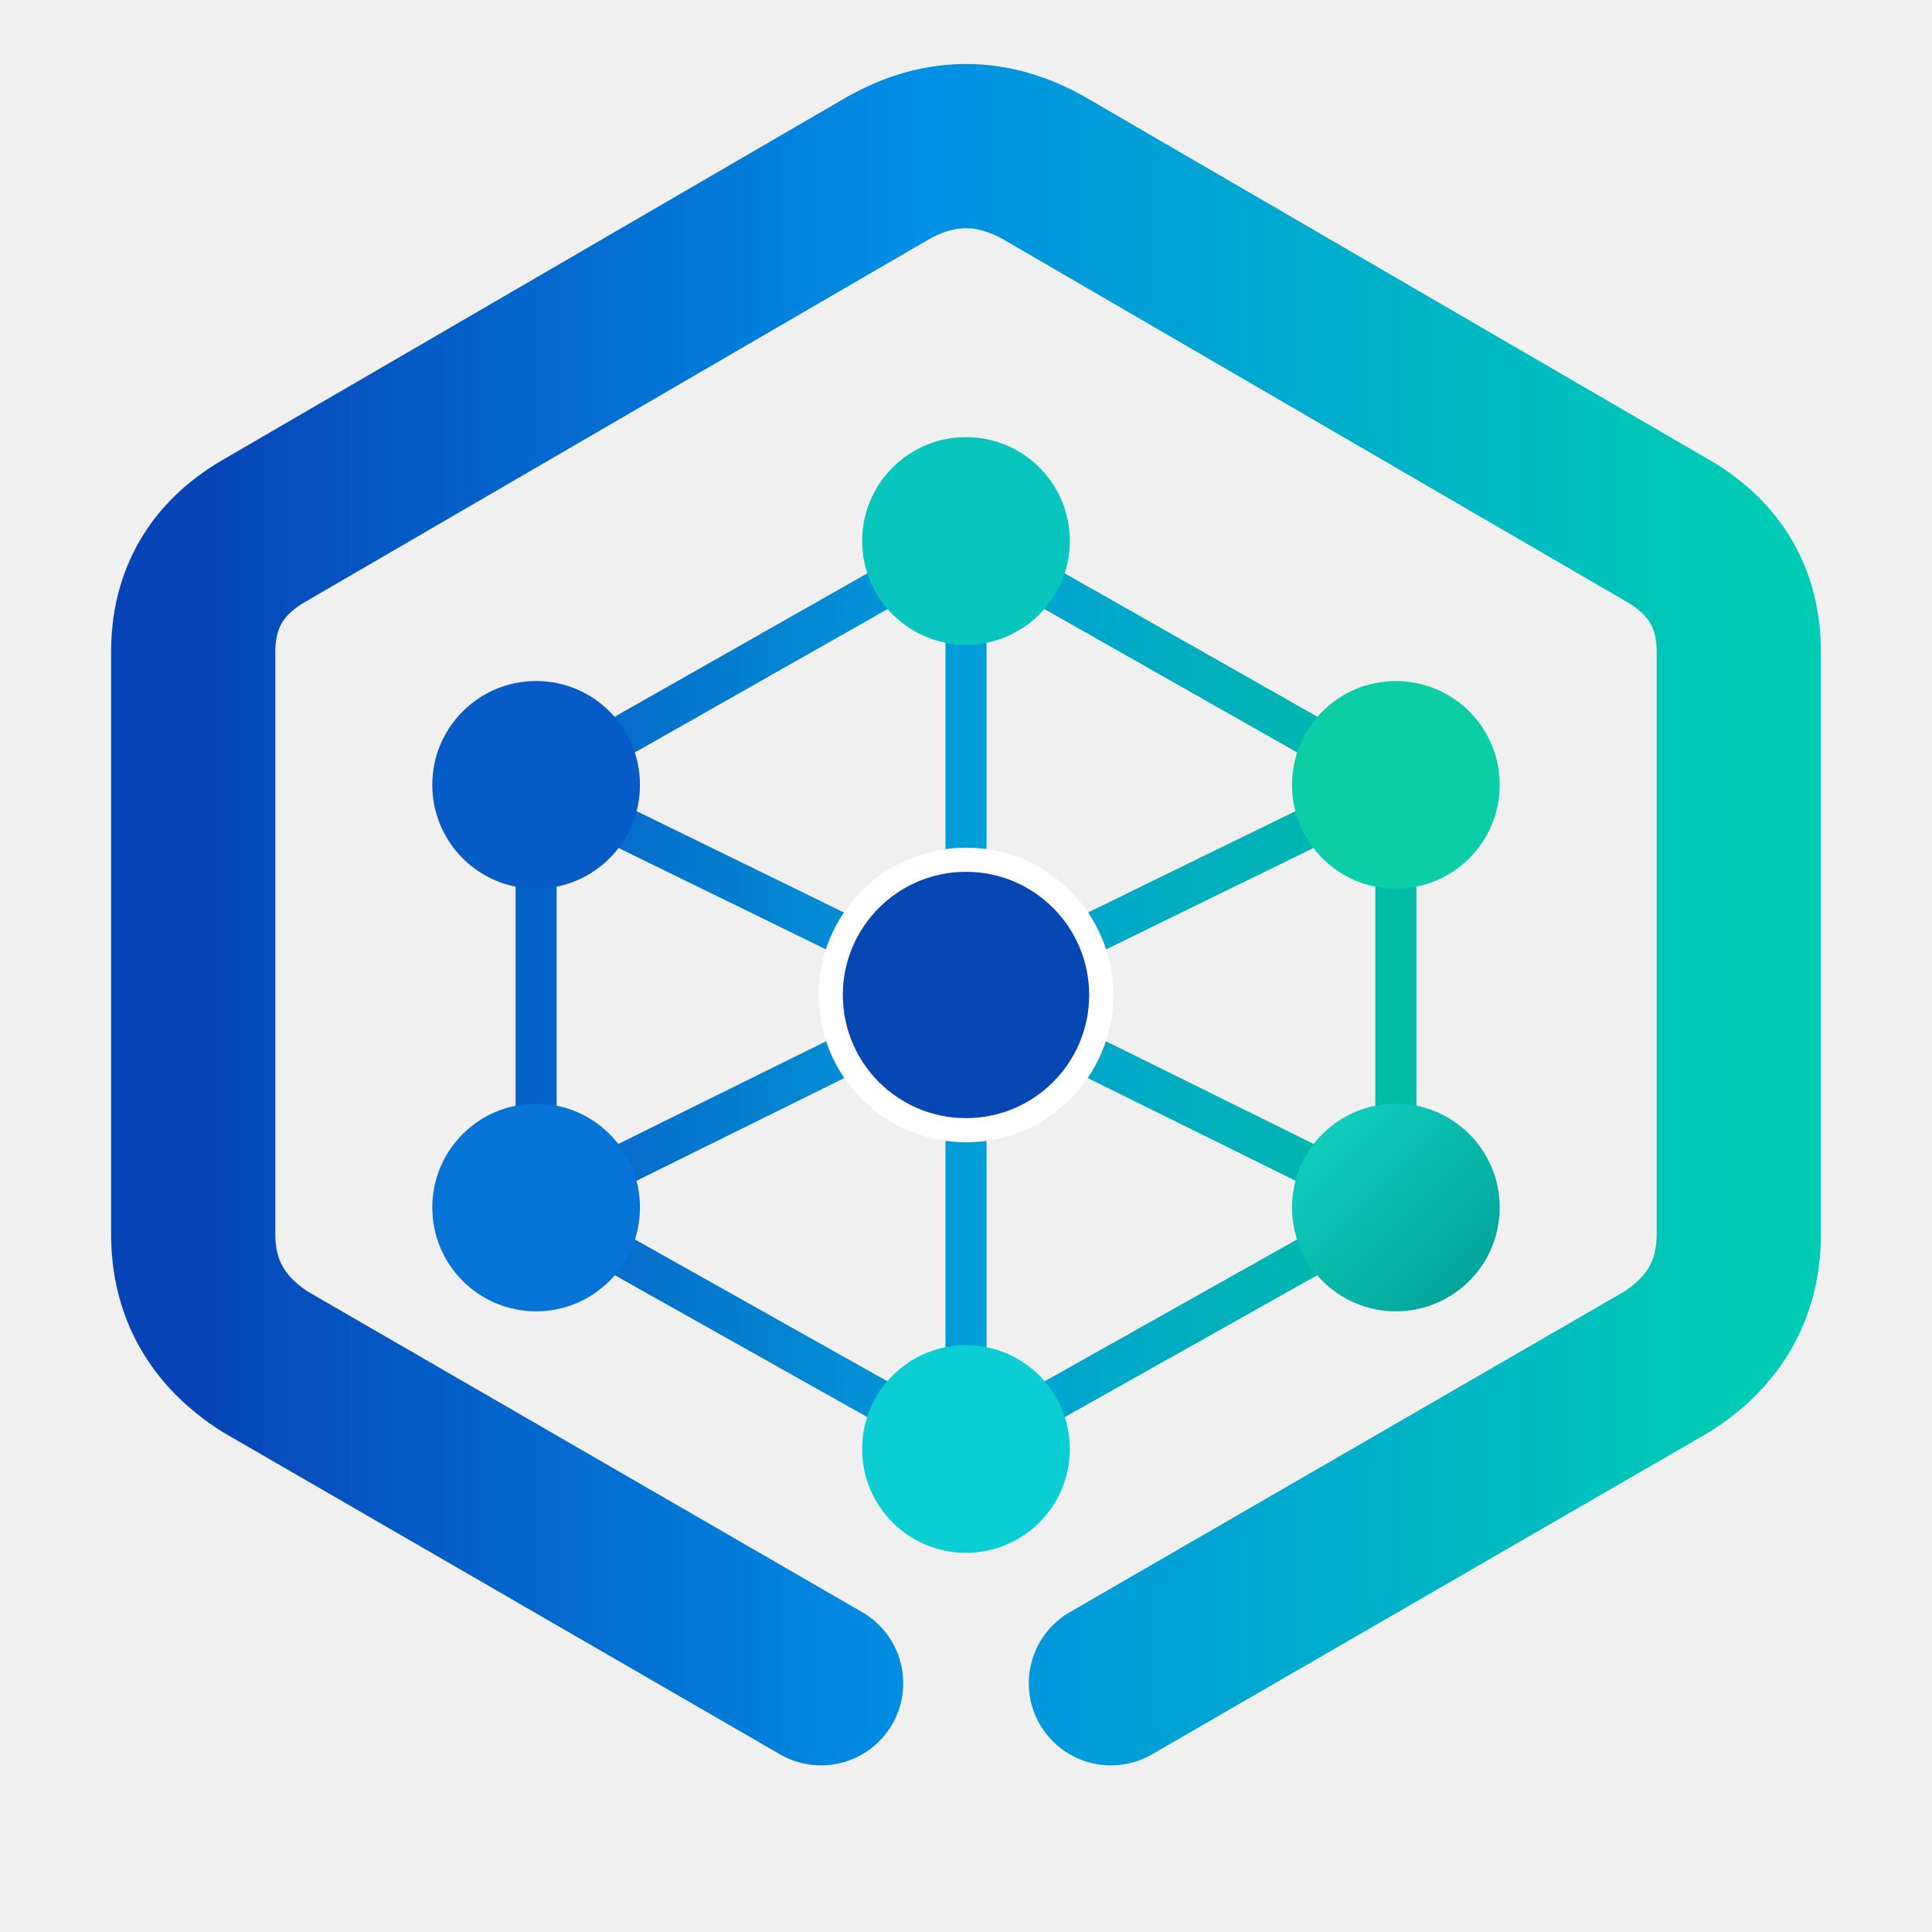
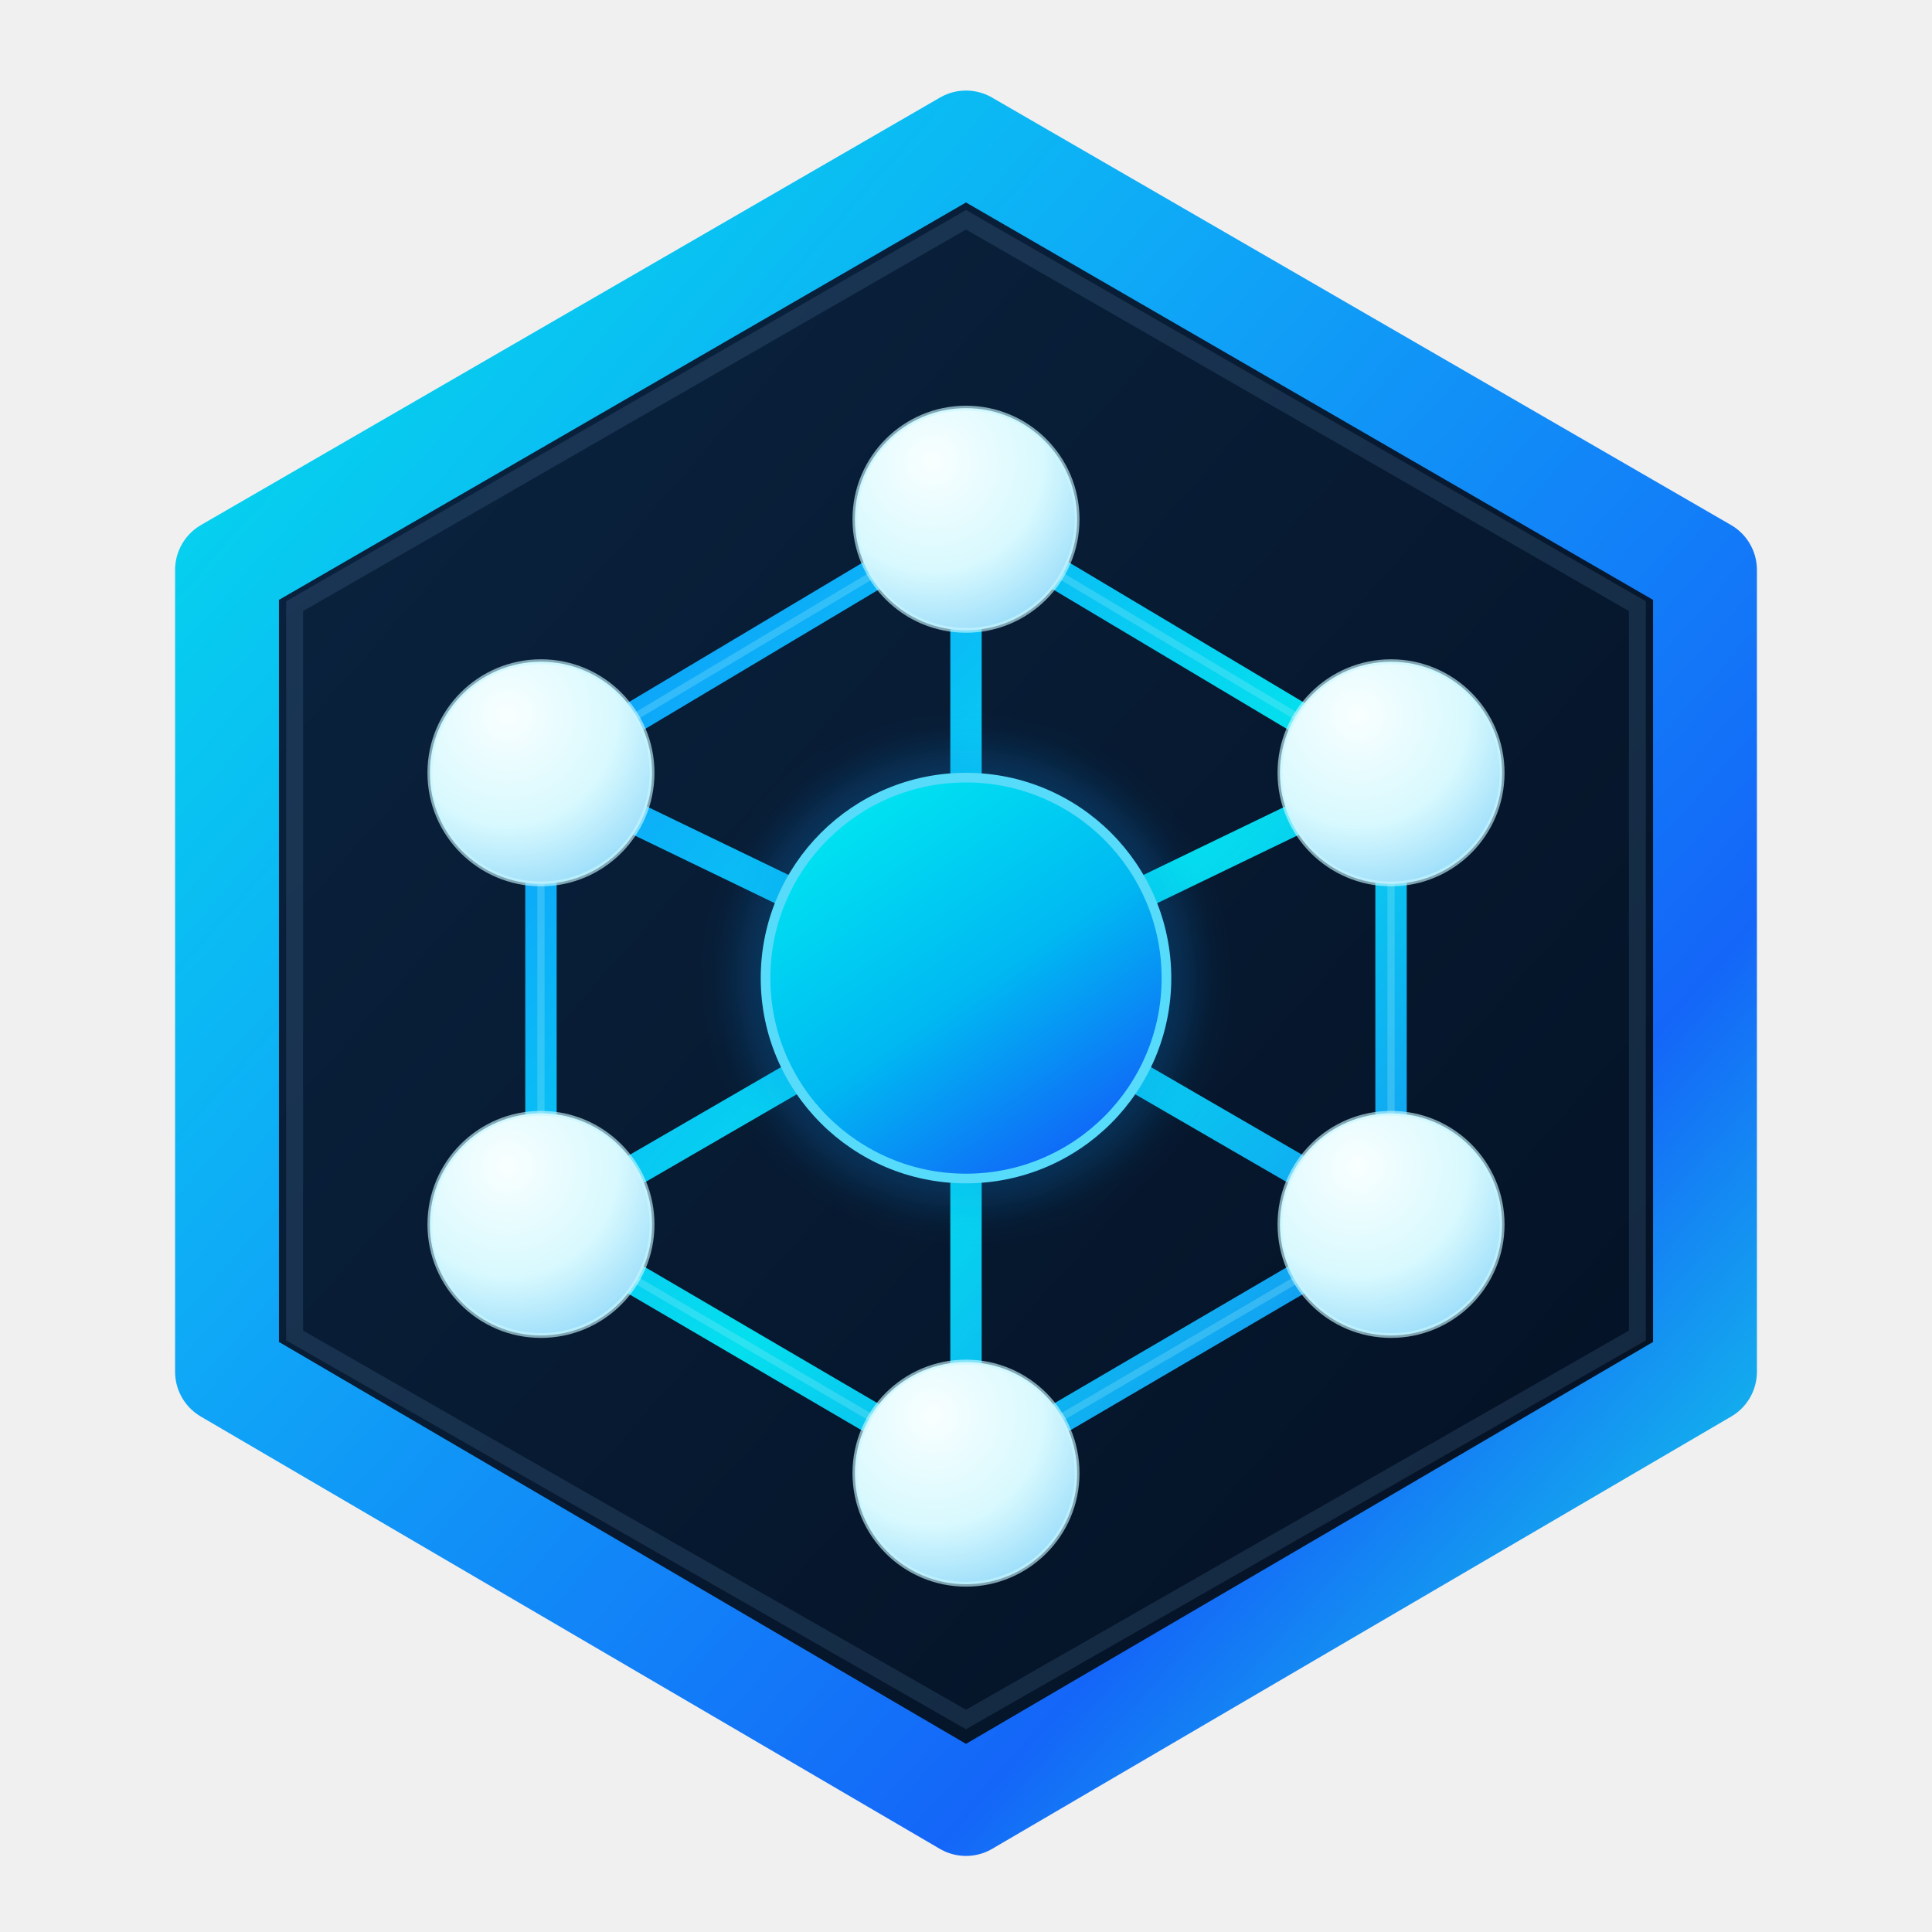
- <svg xmlns="http://www.w3.org/2000/svg" viewBox="0 0 800 800" role="img" aria-label="OpenDKG icon: an open hexagonal gateway surrounding a decentralized knowledge graph">
+ <svg xmlns="http://www.w3.org/2000/svg" viewBox="0 0 800 800" role="img" aria-label="OpenDKG interconnected knowledge graph hexagon">
  <defs>
-     <linearGradient id="outer" x1="0" y1="0" x2="1" y2="0">
-       <stop offset="0" stop-color="#0644B7" />
-       <stop offset=".47" stop-color="#008FE4" />
-       <stop offset="1" stop-color="#00CBB4" />
+     <linearGradient id="frame" x1="0" y1="0" x2="1" y2="1">
+       <stop offset="0" stop-color="#02E1EB" />
+       <stop offset=".36" stop-color="#0FA7F7" />
+       <stop offset=".75" stop-color="#1466F8" />
+       <stop offset="1" stop-color="#13E2E6" />
    </linearGradient>
-     <linearGradient id="graph" x1="0" y1="0" x2="1" y2="0">
-       <stop offset="0" stop-color="#0661C7" />
-       <stop offset=".5" stop-color="#009ED9" />
-       <stop offset="1" stop-color="#00BCA6" />
+     <linearGradient id="ink" x1="0" y1="0" x2="1" y2="1">
+       <stop stop-color="#0B2542" />
+       <stop offset="1" stop-color="#030F21" />
    </linearGradient>
-     <linearGradient id="right" x1="0" y1="0" x2="1" y2="1">
-       <stop offset="0" stop-color="#12D5C4" />
-       <stop offset="1" stop-color="#009D94" />
+     <linearGradient id="links" x1="0" y1="0" x2="1" y2="1">
+       <stop stop-color="#1192FE" />
+       <stop offset=".55" stop-color="#04DFEE" />
+       <stop offset="1" stop-color="#1885F4" />
    </linearGradient>
+     <radialGradient id="node" cx=".35" cy=".24" r=".90">
+       <stop stop-color="#F9FFFF" />
+       <stop offset=".55" stop-color="#D8F9FE" />
+       <stop offset="1" stop-color="#8BD6F9" />
+     </radialGradient>
+     <linearGradient id="hub" x1=".1" y1=".05" x2=".75" y2="1">
+       <stop stop-color="#00EAF1" />
+       <stop offset=".55" stop-color="#00B8F2" />
+       <stop offset="1" stop-color="#1160F8" />
+     </linearGradient>
+     <filter id="softHalo" x="-.25" y="-.25" width="1.5" height="1.5">
+       <feGaussianBlur stdDeviation="8" />
+     </filter>
  </defs>
-   <g fill="none" stroke="url(#graph)" stroke-width="17" stroke-linecap="round" stroke-linejoin="round">
-     <path d="M400 224 222 325 222 500 400 600 578 500 578 325Z" />
-     <path d="M400 224V412M222 325 400 412 578 325M222 500 400 412 578 500M400 600V412" />
+   <polygon points="400,59 706,236 706,568 400,747 94,568 94,236" fill="url(#ink)" stroke="url(#frame)" stroke-width="43" stroke-linejoin="round" />
+   <polygon points="400,91 678,251 678,553 400,712 122,553 122,251" fill="none" stroke="#79B5E8" stroke-opacity=".14" stroke-width="7" />
+   <g fill="none" stroke-linecap="round" stroke-linejoin="round">
+     <path d="M400 215 224 320 224 507 400 610 576 507 576 320Z M400 215V405M224 320 400 405 576 320M224 507 400 405 576 507M400 610V405" stroke="url(#links)" stroke-width="13" />
+     <path d="M400 215 224 320 224 507 400 610 576 507 576 320Z" stroke="#A7F0FC" stroke-opacity=".25" stroke-width="3" />
  </g>
-   <circle cx="400" cy="224" r="43" fill="#08C5BE" />
-   <circle cx="222" cy="325" r="43" fill="#075BC6" />
-   <circle cx="578" cy="325" r="43" fill="#0BCEA7" />
-   <circle cx="222" cy="500" r="43" fill="#0574D6" />
-   <circle cx="578" cy="500" r="43" fill="url(#right)" />
-   <circle cx="400" cy="600" r="43" fill="#0ACED3" />
-   <circle cx="400" cy="412" r="56" fill="#0647B3" stroke="#fff" stroke-width="10" />
-   <path d="M340 697 110 564Q80 545 80 511V270Q80 237 109 220L367 70Q400 51 433 70L691 220Q720 237 720 270V511Q720 545 690 564L460 697" fill="none" stroke="url(#outer)" stroke-width="68" stroke-linecap="round" stroke-linejoin="round" />
+   <g fill="url(#node)" stroke="#C8F8FF" stroke-opacity=".63" stroke-width="2">
+     <circle cx="400" cy="215" r="46" />
+     <circle cx="224" cy="320" r="46" />
+     <circle cx="576" cy="320" r="46" />
+     <circle cx="224" cy="507" r="46" />
+     <circle cx="576" cy="507" r="46" />
+     <circle cx="400" cy="610" r="46" />
+   </g>
+   <circle cx="400" cy="405" r="95" fill="#098FEF" opacity=".22" filter="url(#softHalo)" />
+   <circle cx="400" cy="405" r="83" fill="url(#hub)" stroke="#56DBFA" stroke-width="4" />
</svg>
